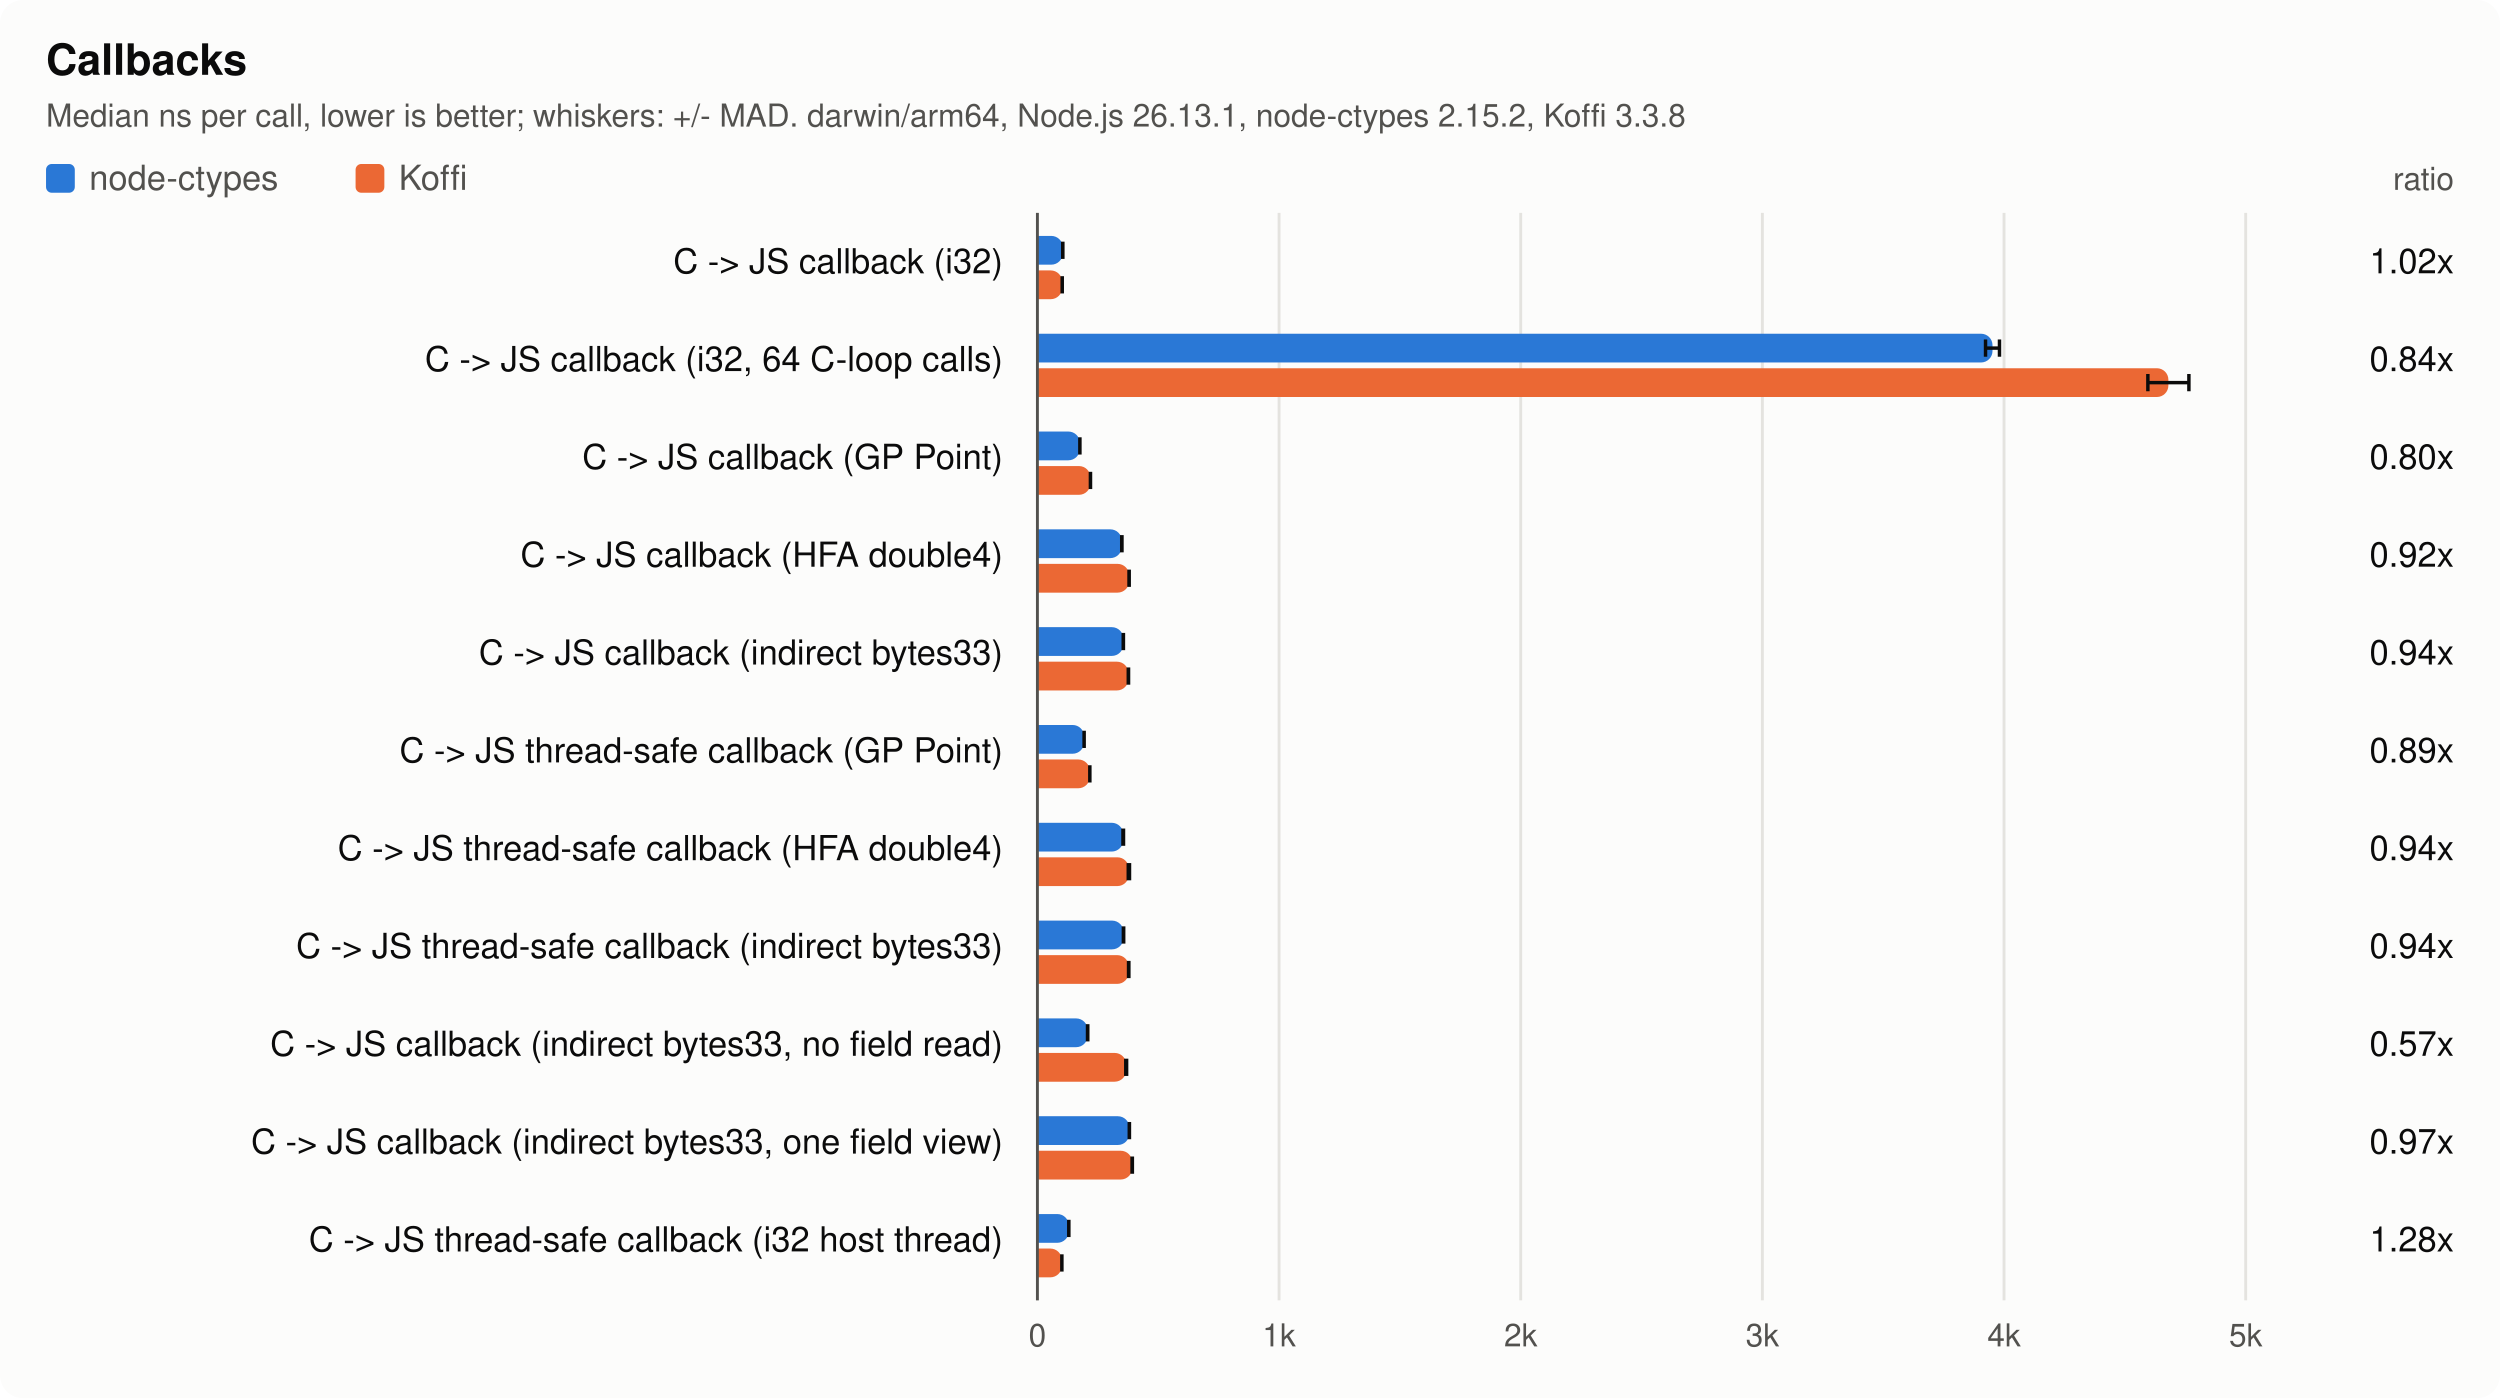
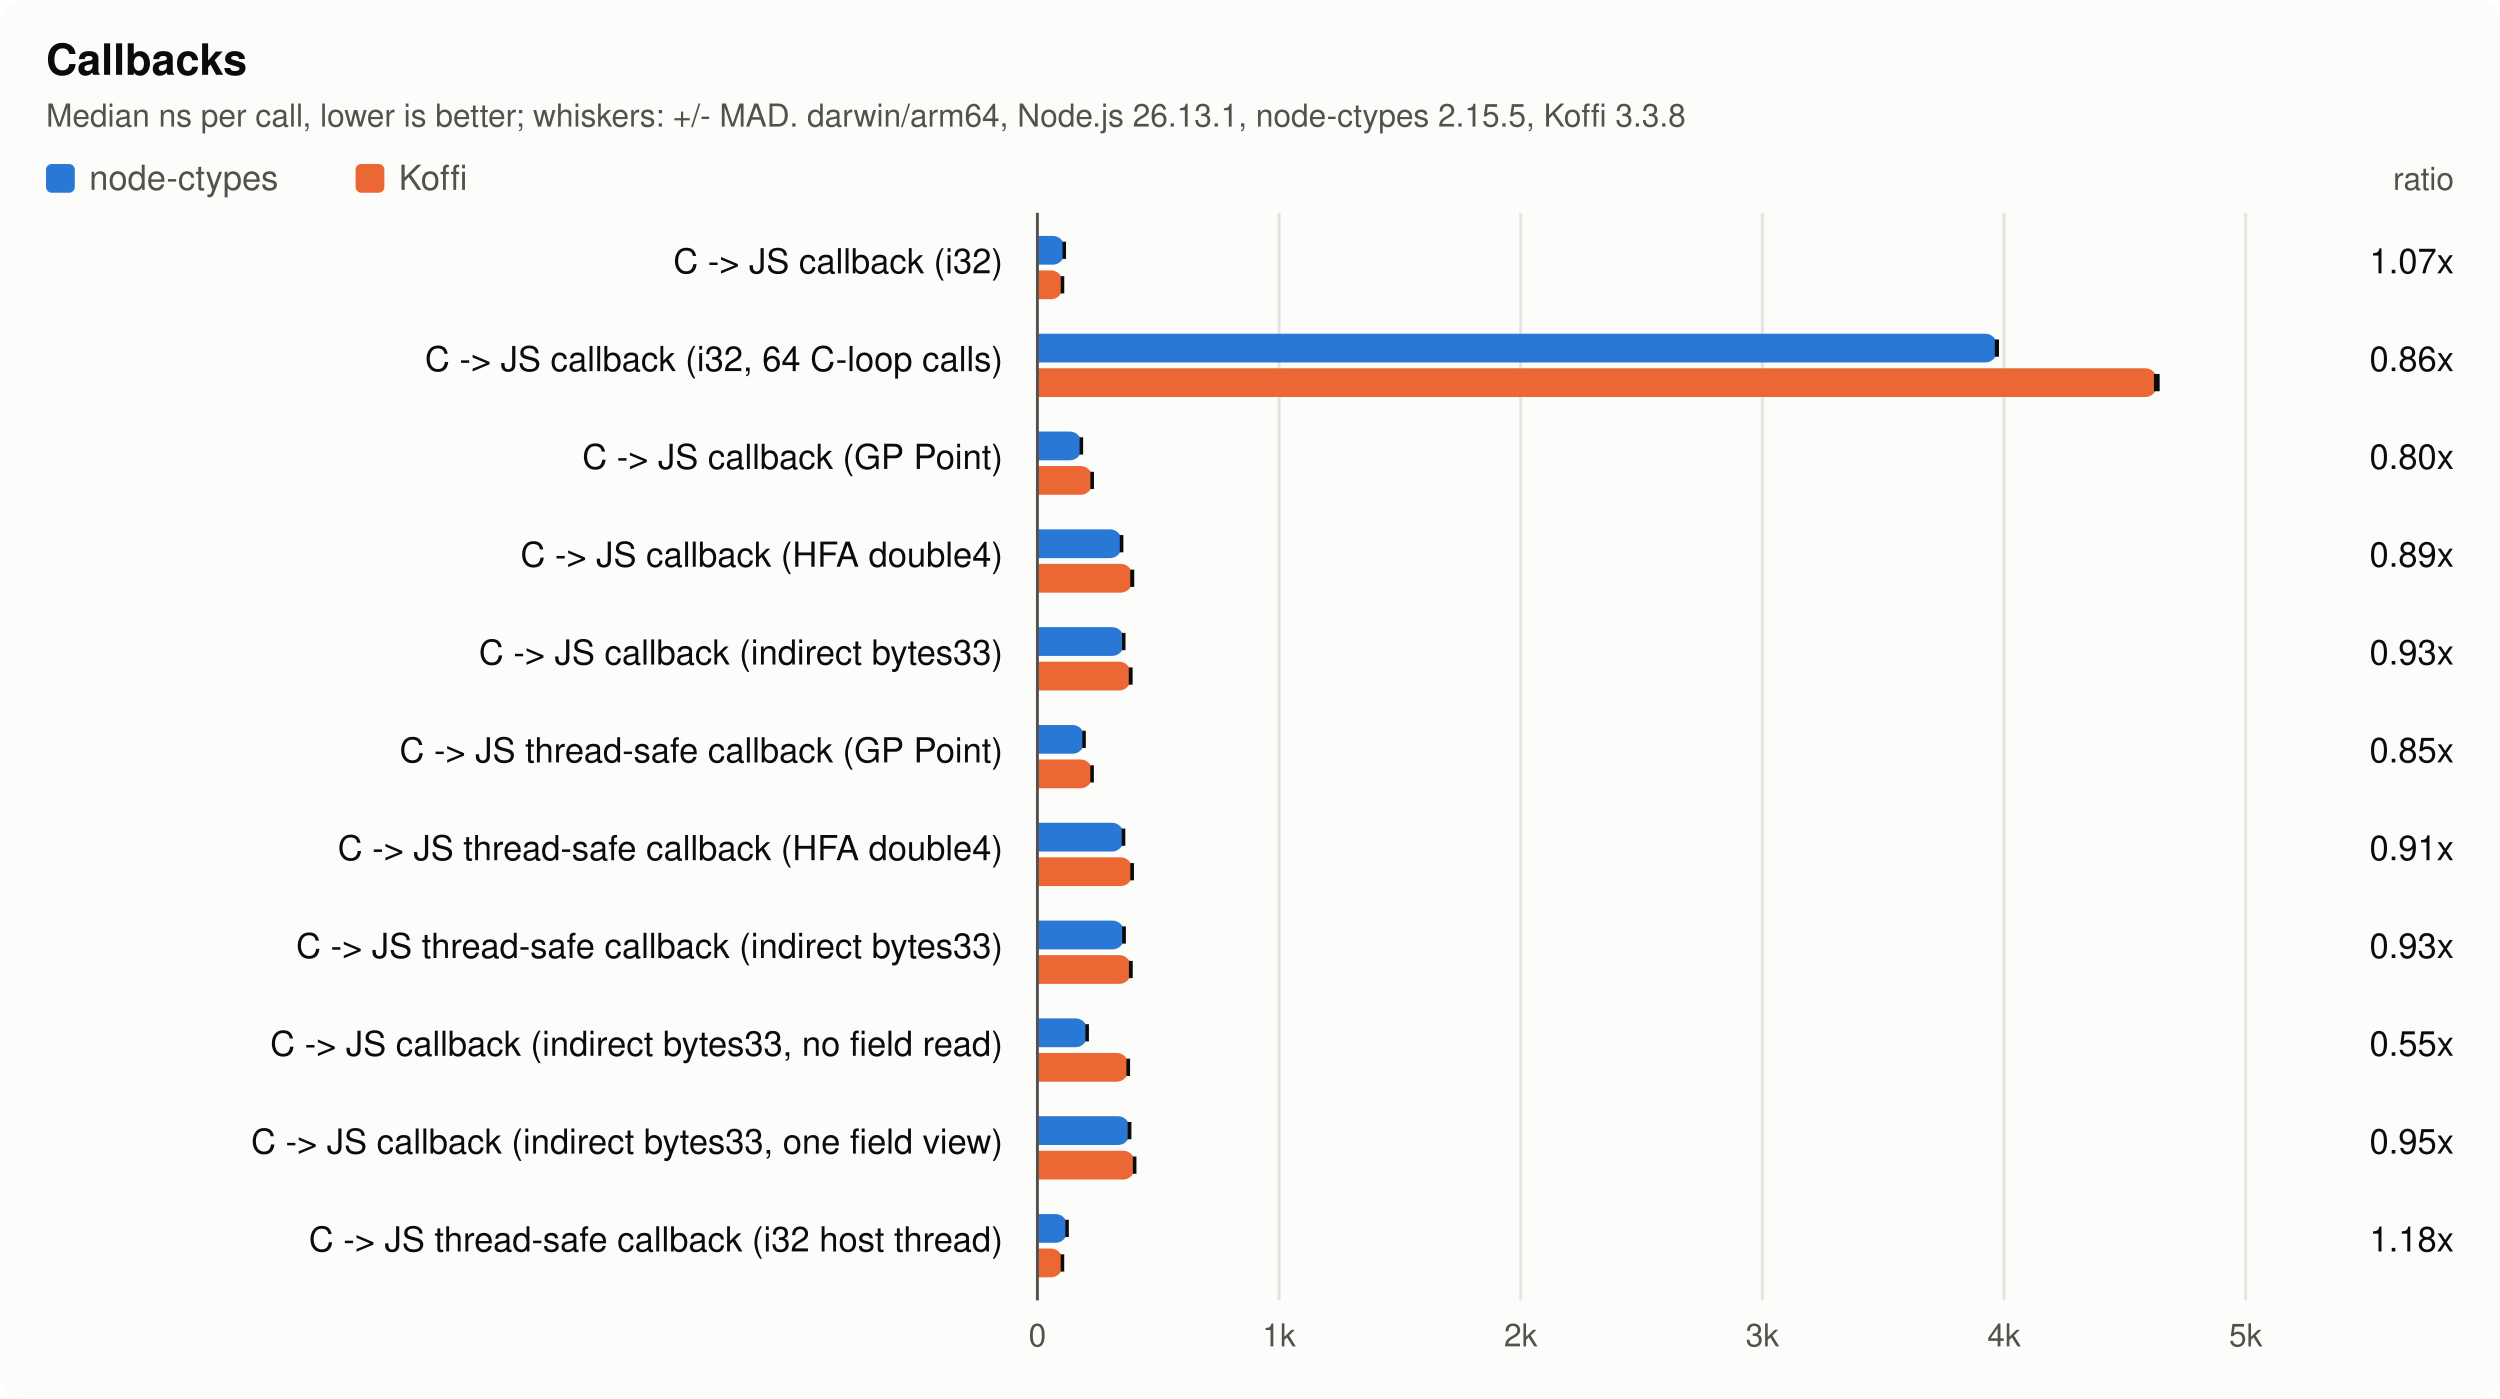
<svg xmlns="http://www.w3.org/2000/svg" width="869" height="486" viewBox="0 0 869 486" role="img" aria-label="Callbacks: node-ctypes vs Koffi, ns per call">
  <style>
.surface { fill: #fcfcfb; } .primary { fill: #0b0b0b; } .secondary { fill: #52514e; }
.ctypes { fill: #2a78d6; } .other { fill: #eb6834; }
.grid { stroke: #e4e3df; stroke-width: 1; } .baseline { stroke: #52514e; stroke-width: 1; }
.whisker { stroke: #0b0b0b; stroke-width: 1.2; }
text { font: 12px -apple-system, BlinkMacSystemFont, "Segoe UI", Helvetica, Arial, sans-serif; }
.title { font-size: 15px; font-weight: 600; } .small { font-size: 11px; } .group { font-weight: 600; }
.value { font-variant-numeric: tabular-nums; }
@media (prefers-color-scheme: dark) {
  .surface { fill: #1a1a19; } .primary { fill: #f0efec; } .secondary { fill: #c3c2b7; }
  .ctypes { fill: #3987e5; } .other { fill: #d95926; }
  .grid { stroke: #383835; } .baseline { stroke: #c3c2b7; } .whisker { stroke: #f0efec; }
}
</style>
  <rect class="surface" width="869" height="486" rx="8" />
  <text class="primary title" x="16" y="26">Callbacks</text>
-   <text class="secondary small" x="16" y="44">Median ns per call, lower is better; whiskers: +/- MAD. darwin/arm64, Node.js 26.13.1, node-ctypes 2.15.2, Koffi 3.3.8</text>
+   <text class="secondary small" x="16" y="44">Median ns per call, lower is better; whiskers: +/- MAD. darwin/arm64, Node.js 26.13.1, node-ctypes 2.15.5, Koffi 3.3.8</text>
  <rect class="ctypes" x="16" y="57" width="10" height="10" rx="2" />
  <text class="secondary" x="31" y="66">node-ctypes</text>
  <rect class="other" x="123.6" y="57" width="10" height="10" rx="2" />
  <text class="secondary" x="138.6" y="66">Koffi</text>
  <text class="secondary small" x="853" y="66" text-anchor="end">ratio</text>
  <line class="grid" x1="360.6" y1="74" x2="360.6" y2="452" />
  <text class="secondary small value" x="360.6" y="468" text-anchor="middle">0</text>
  <line class="grid" x1="444.6" y1="74" x2="444.6" y2="452" />
  <text class="secondary small value" x="444.6" y="468" text-anchor="middle">1k</text>
  <line class="grid" x1="528.6" y1="74" x2="528.6" y2="452" />
  <text class="secondary small value" x="528.6" y="468" text-anchor="middle">2k</text>
  <line class="grid" x1="612.6" y1="74" x2="612.6" y2="452" />
  <text class="secondary small value" x="612.6" y="468" text-anchor="middle">3k</text>
  <line class="grid" x1="696.6" y1="74" x2="696.6" y2="452" />
  <text class="secondary small value" x="696.6" y="468" text-anchor="middle">4k</text>
  <line class="grid" x1="780.6" y1="74" x2="780.6" y2="452" />
  <text class="secondary small value" x="780.6" y="468" text-anchor="middle">5k</text>
  <text class="primary" x="348.6" y="95" text-anchor="end">C -&gt; JS callback (i32)</text>
-   <path class="ctypes" d="M360.6,82h4.823a4,4 0 0 1 4,4v2a4,4 0 0 1 -4,4h-4.823z" />
-   <path class="whisker" d="M369.399,87H369.447M369.399,84v6M369.447,84v6" />
-   <path class="other" d="M360.6,94h4.628a4,4 0 0 1 4,4v2a4,4 0 0 1 -4,4h-4.628z" />
-   <path class="whisker" d="M369.215,99H369.241M369.215,96v6M369.241,96v6" />
-   <text class="primary value" x="853" y="95" text-anchor="end">1.02x</text>
+   <path class="ctypes" d="M360.6,82h5.343a4,4 0 0 1 4,4v2a4,4 0 0 1 -4,4h-5.343z" />
+   <path class="whisker" d="M369.935,87H369.951M369.935,84v6M369.951,84v6" />
+   <path class="other" d="M360.6,94h4.724a4,4 0 0 1 4,4v2a4,4 0 0 1 -4,4h-4.724z" />
+   <path class="whisker" d="M369.313,99H369.336M369.313,96v6M369.336,96v6" />
+   <text class="primary value" x="853" y="95" text-anchor="end">1.07x</text>
  <text class="primary" x="348.6" y="129" text-anchor="end">C -&gt; JS callback (i32, 64 C-loop calls)</text>
-   <path class="ctypes" d="M360.6,116h327.994a4,4 0 0 1 4,4v2a4,4 0 0 1 -4,4h-327.994z" />
-   <path class="whisker" d="M690.17,121H695.017M690.17,118v6M695.017,118v6" />
-   <path class="other" d="M360.6,128h389.132a4,4 0 0 1 4,4v2a4,4 0 0 1 -4,4h-389.132z" />
-   <path class="whisker" d="M746.601,133H760.863M746.601,130v6M760.863,130v6" />
-   <text class="primary value" x="853" y="129" text-anchor="end">0.84x</text>
+   <path class="ctypes" d="M360.6,116h329.513a4,4 0 0 1 4,4v2a4,4 0 0 1 -4,4h-329.513z" />
+   <path class="whisker" d="M693.98,121H694.245M693.98,118v6M694.245,118v6" />
+   <path class="other" d="M360.6,128h385.104a4,4 0 0 1 4,4v2a4,4 0 0 1 -4,4h-385.104z" />
+   <path class="whisker" d="M749.309,133H750.1M749.309,130v6M750.1,130v6" />
+   <text class="primary value" x="853" y="129" text-anchor="end">0.86x</text>
  <text class="primary" x="348.6" y="163" text-anchor="end">C -&gt; JS callback (GP Point)</text>
-   <path class="ctypes" d="M360.6,150h10.766a4,4 0 0 1 4,4v2a4,4 0 0 1 -4,4h-10.766z" />
-   <path class="whisker" d="M375.355,155H375.378M375.355,152v6M375.378,152v6" />
-   <path class="other" d="M360.6,162h14.445a4,4 0 0 1 4,4v2a4,4 0 0 1 -4,4h-14.445z" />
-   <path class="whisker" d="M379.027,167H379.062M379.027,164v6M379.062,164v6" />
+   <path class="ctypes" d="M360.6,150h11.281a4,4 0 0 1 4,4v2a4,4 0 0 1 -4,4h-11.281z" />
+   <path class="whisker" d="M375.868,155H375.894M375.868,152v6M375.894,152v6" />
+   <path class="other" d="M360.6,162h15.045a4,4 0 0 1 4,4v2a4,4 0 0 1 -4,4h-15.045z" />
+   <path class="whisker" d="M379.62,167H379.669M379.62,164v6M379.669,164v6" />
  <text class="primary value" x="853" y="163" text-anchor="end">0.80x</text>
  <text class="primary" x="348.6" y="197" text-anchor="end">C -&gt; JS callback (HFA double4)</text>
-   <path class="ctypes" d="M360.6,184h25.352a4,4 0 0 1 4,4v2a4,4 0 0 1 -4,4h-25.352z" />
-   <path class="whisker" d="M389.908,189H389.996M389.908,186v6M389.996,186v6" />
-   <path class="other" d="M360.6,196h27.88a4,4 0 0 1 4,4v2a4,4 0 0 1 -4,4h-27.88z" />
-   <path class="whisker" d="M392.445,201H392.514M392.445,198v6M392.514,198v6" />
-   <text class="primary value" x="853" y="197" text-anchor="end">0.92x</text>
+   <path class="ctypes" d="M360.6,184h25.261a4,4 0 0 1 4,4v2a4,4 0 0 1 -4,4h-25.261z" />
+   <path class="whisker" d="M389.84,189H389.882M389.84,186v6M389.882,186v6" />
+   <path class="other" d="M360.6,196h28.969a4,4 0 0 1 4,4v2a4,4 0 0 1 -4,4h-28.969z" />
+   <path class="whisker" d="M393.47,201H393.669M393.47,198v6M393.669,198v6" />
+   <text class="primary value" x="853" y="197" text-anchor="end">0.89x</text>
  <text class="primary" x="348.6" y="231" text-anchor="end">C -&gt; JS callback (indirect bytes33)</text>
-   <path class="ctypes" d="M360.6,218h25.871a4,4 0 0 1 4,4v2a4,4 0 0 1 -4,4h-25.871z" />
-   <path class="whisker" d="M390.435,223H390.506M390.435,220v6M390.506,220v6" />
-   <path class="other" d="M360.6,230h27.636a4,4 0 0 1 4,4v2a4,4 0 0 1 -4,4h-27.636z" />
-   <path class="whisker" d="M392.188,235H392.284M392.188,232v6M392.284,232v6" />
-   <text class="primary value" x="853" y="231" text-anchor="end">0.94x</text>
+   <path class="ctypes" d="M360.6,218h26.013a4,4 0 0 1 4,4v2a4,4 0 0 1 -4,4h-26.013z" />
+   <path class="whisker" d="M390.598,223H390.627M390.598,220v6M390.627,220v6" />
+   <path class="other" d="M360.6,230h28.43a4,4 0 0 1 4,4v2a4,4 0 0 1 -4,4h-28.43z" />
+   <path class="whisker" d="M392.956,235H393.105M392.956,232v6M393.105,232v6" />
+   <text class="primary value" x="853" y="231" text-anchor="end">0.93x</text>
  <text class="primary" x="348.6" y="265" text-anchor="end">C -&gt; JS thread-safe callback (GP Point)</text>
-   <path class="ctypes" d="M360.6,252h12.243a4,4 0 0 1 4,4v2a4,4 0 0 1 -4,4h-12.243z" />
-   <path class="whisker" d="M376.83,257H376.856M376.83,254v6M376.856,254v6" />
-   <path class="other" d="M360.6,264h14.226a4,4 0 0 1 4,4v2a4,4 0 0 1 -4,4h-14.226z" />
-   <path class="whisker" d="M378.817,269H378.835M378.817,266v6M378.835,266v6" />
-   <text class="primary value" x="853" y="265" text-anchor="end">0.89x</text>
+   <path class="ctypes" d="M360.6,252h12.224a4,4 0 0 1 4,4v2a4,4 0 0 1 -4,4h-12.224z" />
+   <path class="whisker" d="M376.815,257H376.833M376.815,254v6M376.833,254v6" />
+   <path class="other" d="M360.6,264h15.011a4,4 0 0 1 4,4v2a4,4 0 0 1 -4,4h-15.011z" />
+   <path class="whisker" d="M379.598,269H379.623M379.598,266v6M379.623,266v6" />
+   <text class="primary value" x="853" y="265" text-anchor="end">0.85x</text>
  <text class="primary" x="348.6" y="299" text-anchor="end">C -&gt; JS thread-safe callback (HFA double4)</text>
-   <path class="ctypes" d="M360.6,286h25.839a4,4 0 0 1 4,4v2a4,4 0 0 1 -4,4h-25.839z" />
-   <path class="whisker" d="M390.342,291H390.536M390.342,288v6M390.536,288v6" />
-   <path class="other" d="M360.6,298h27.8a4,4 0 0 1 4,4v2a4,4 0 0 1 -4,4h-27.8z" />
-   <path class="whisker" d="M392.182,303H392.617M392.182,300v6M392.617,300v6" />
-   <text class="primary value" x="853" y="299" text-anchor="end">0.94x</text>
+   <path class="ctypes" d="M360.6,286h25.935a4,4 0 0 1 4,4v2a4,4 0 0 1 -4,4h-25.935z" />
+   <path class="whisker" d="M390.505,291H390.566M390.505,288v6M390.566,288v6" />
+   <path class="other" d="M360.6,298h28.933a4,4 0 0 1 4,4v2a4,4 0 0 1 -4,4h-28.933z" />
+   <path class="whisker" d="M393.496,303H393.57M393.496,300v6M393.57,300v6" />
+   <text class="primary value" x="853" y="299" text-anchor="end">0.91x</text>
  <text class="primary" x="348.6" y="333" text-anchor="end">C -&gt; JS thread-safe callback (indirect bytes33)</text>
-   <path class="ctypes" d="M360.6,320h25.94a4,4 0 0 1 4,4v2a4,4 0 0 1 -4,4h-25.94z" />
-   <path class="whisker" d="M390.483,325H390.597M390.483,322v6M390.597,322v6" />
-   <path class="other" d="M360.6,332h27.736a4,4 0 0 1 4,4v2a4,4 0 0 1 -4,4h-27.736z" />
-   <path class="whisker" d="M392.281,337H392.391M392.281,334v6M392.391,334v6" />
-   <text class="primary value" x="853" y="333" text-anchor="end">0.94x</text>
+   <path class="ctypes" d="M360.6,320h26.116a4,4 0 0 1 4,4v2a4,4 0 0 1 -4,4h-26.116z" />
+   <path class="whisker" d="M390.672,325H390.76M390.672,322v6M390.76,322v6" />
+   <path class="other" d="M360.6,332h28.48a4,4 0 0 1 4,4v2a4,4 0 0 1 -4,4h-28.48z" />
+   <path class="whisker" d="M393.021,337H393.139M393.021,334v6M393.139,334v6" />
+   <text class="primary value" x="853" y="333" text-anchor="end">0.93x</text>
  <text class="primary" x="348.6" y="367" text-anchor="end">C -&gt; JS callback (indirect bytes33, no field read)</text>
-   <path class="ctypes" d="M360.6,354h13.465a4,4 0 0 1 4,4v2a4,4 0 0 1 -4,4h-13.465z" />
-   <path class="whisker" d="M378.021,359H378.109M378.021,356v6M378.109,356v6" />
-   <path class="other" d="M360.6,366h26.864a4,4 0 0 1 4,4v2a4,4 0 0 1 -4,4h-26.864z" />
-   <path class="whisker" d="M391.316,371H391.612M391.316,368v6M391.612,368v6" />
-   <text class="primary value" x="853" y="367" text-anchor="end">0.57x</text>
+   <path class="ctypes" d="M360.6,354h13.296a4,4 0 0 1 4,4v2a4,4 0 0 1 -4,4h-13.296z" />
+   <path class="whisker" d="M377.88,359H377.912M377.88,356v6M377.912,356v6" />
+   <path class="other" d="M360.6,366h27.575a4,4 0 0 1 4,4v2a4,4 0 0 1 -4,4h-27.575z" />
+   <path class="whisker" d="M392.133,371H392.217M392.133,368v6M392.217,368v6" />
+   <text class="primary value" x="853" y="367" text-anchor="end">0.55x</text>
  <text class="primary" x="348.6" y="401" text-anchor="end">C -&gt; JS callback (indirect bytes33, one field view)</text>
-   <path class="ctypes" d="M360.6,388h27.965a4,4 0 0 1 4,4v2a4,4 0 0 1 -4,4h-27.965z" />
-   <path class="whisker" d="M392.538,393H392.592M392.538,390v6M392.592,390v6" />
-   <path class="other" d="M360.6,400h28.959a4,4 0 0 1 4,4v2a4,4 0 0 1 -4,4h-28.959z" />
-   <path class="whisker" d="M393.507,405H393.612M393.507,402v6M393.612,402v6" />
-   <text class="primary value" x="853" y="401" text-anchor="end">0.97x</text>
+   <path class="ctypes" d="M360.6,388h28.024a4,4 0 0 1 4,4v2a4,4 0 0 1 -4,4h-28.024z" />
+   <path class="whisker" d="M392.569,393H392.679M392.569,390v6M392.679,390v6" />
+   <path class="other" d="M360.6,400h29.798a4,4 0 0 1 4,4v2a4,4 0 0 1 -4,4h-29.798z" />
+   <path class="whisker" d="M394.372,405H394.424M394.372,402v6M394.424,402v6" />
+   <text class="primary value" x="853" y="401" text-anchor="end">0.95x</text>
  <text class="primary" x="348.6" y="435" text-anchor="end">C -&gt; JS thread-safe callback (i32 host thread)</text>
-   <path class="ctypes" d="M360.6,422h6.917a4,4 0 0 1 4,4v2a4,4 0 0 1 -4,4h-6.917z" />
-   <path class="whisker" d="M371.5,427H371.533M371.5,424v6M371.533,424v6" />
-   <path class="other" d="M360.6,434h4.505a4,4 0 0 1 4,4v2a4,4 0 0 1 -4,4h-4.505z" />
-   <path class="whisker" d="M369.095,439H369.115M369.095,436v6M369.115,436v6" />
-   <text class="primary value" x="853" y="435" text-anchor="end">1.28x</text>
+   <path class="ctypes" d="M360.6,422h6.316a4,4 0 0 1 4,4v2a4,4 0 0 1 -4,4h-6.316z" />
+   <path class="whisker" d="M370.911,427H370.921M370.911,424v6M370.921,424v6" />
+   <path class="other" d="M360.6,434h4.712a4,4 0 0 1 4,4v2a4,4 0 0 1 -4,4h-4.712z" />
+   <path class="whisker" d="M369.296,439H369.329M369.296,436v6M369.329,436v6" />
+   <text class="primary value" x="853" y="435" text-anchor="end">1.18x</text>
  <line class="baseline" x1="360.6" y1="74" x2="360.6" y2="452" />
</svg>
